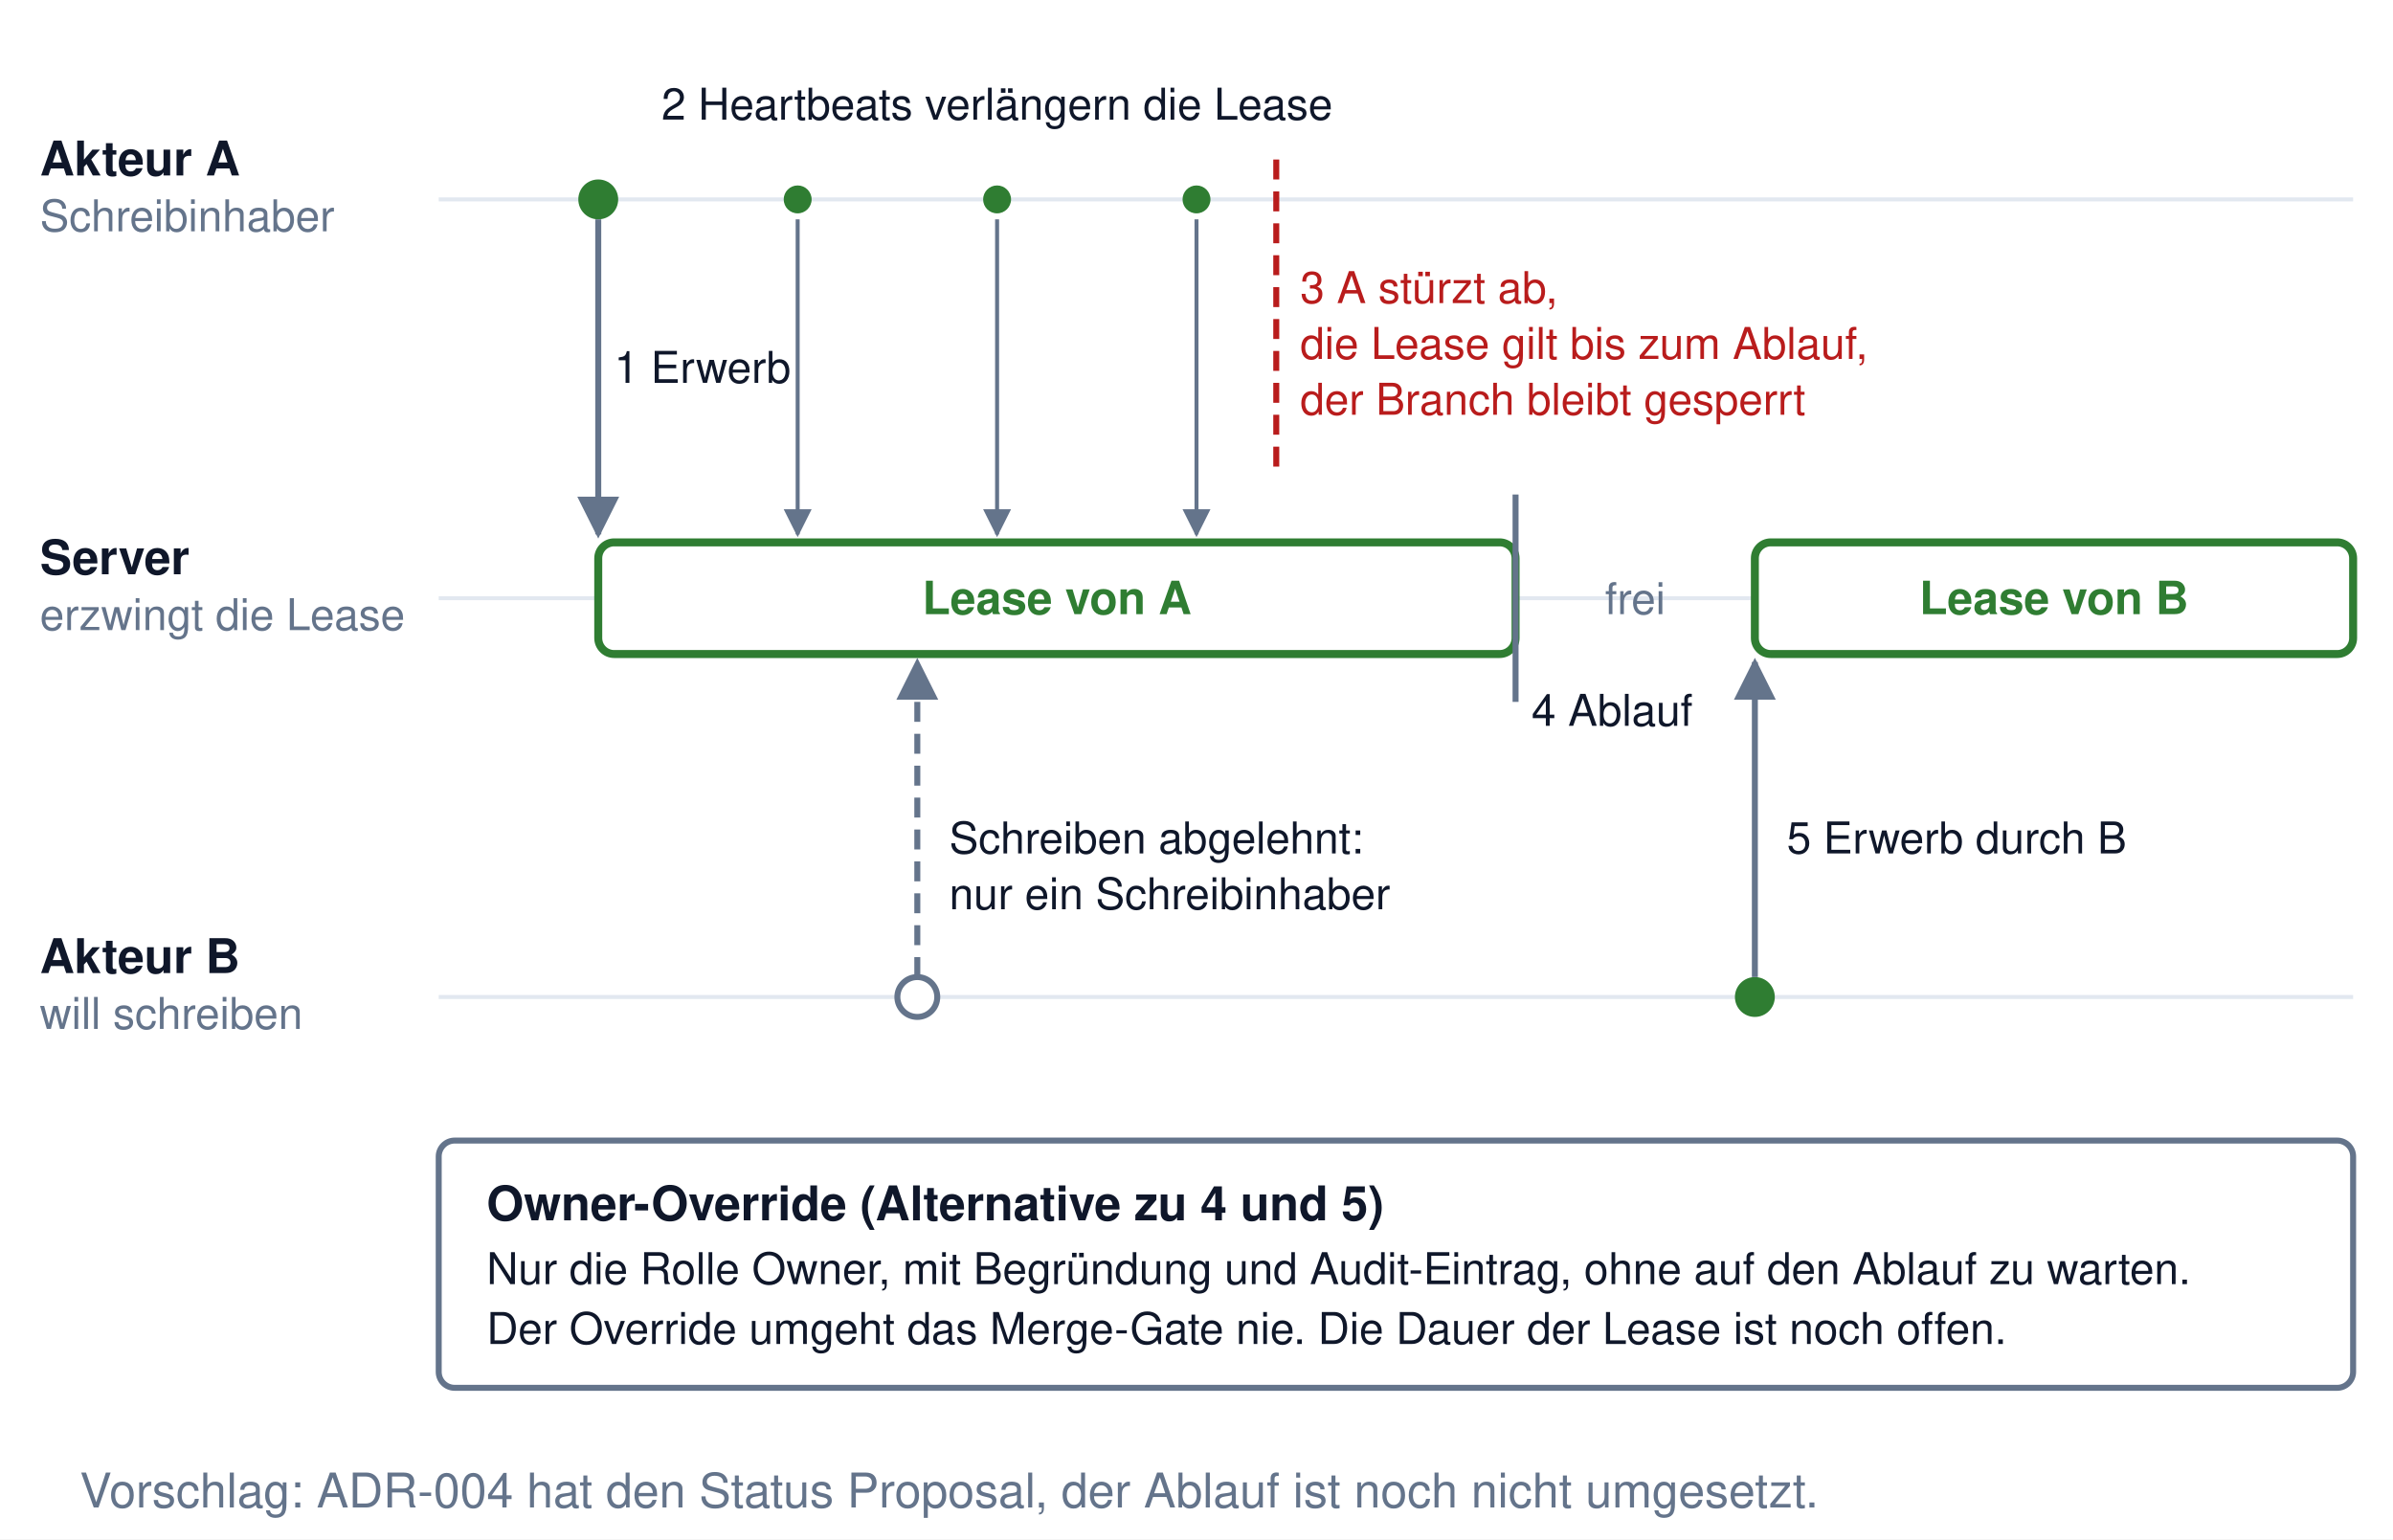
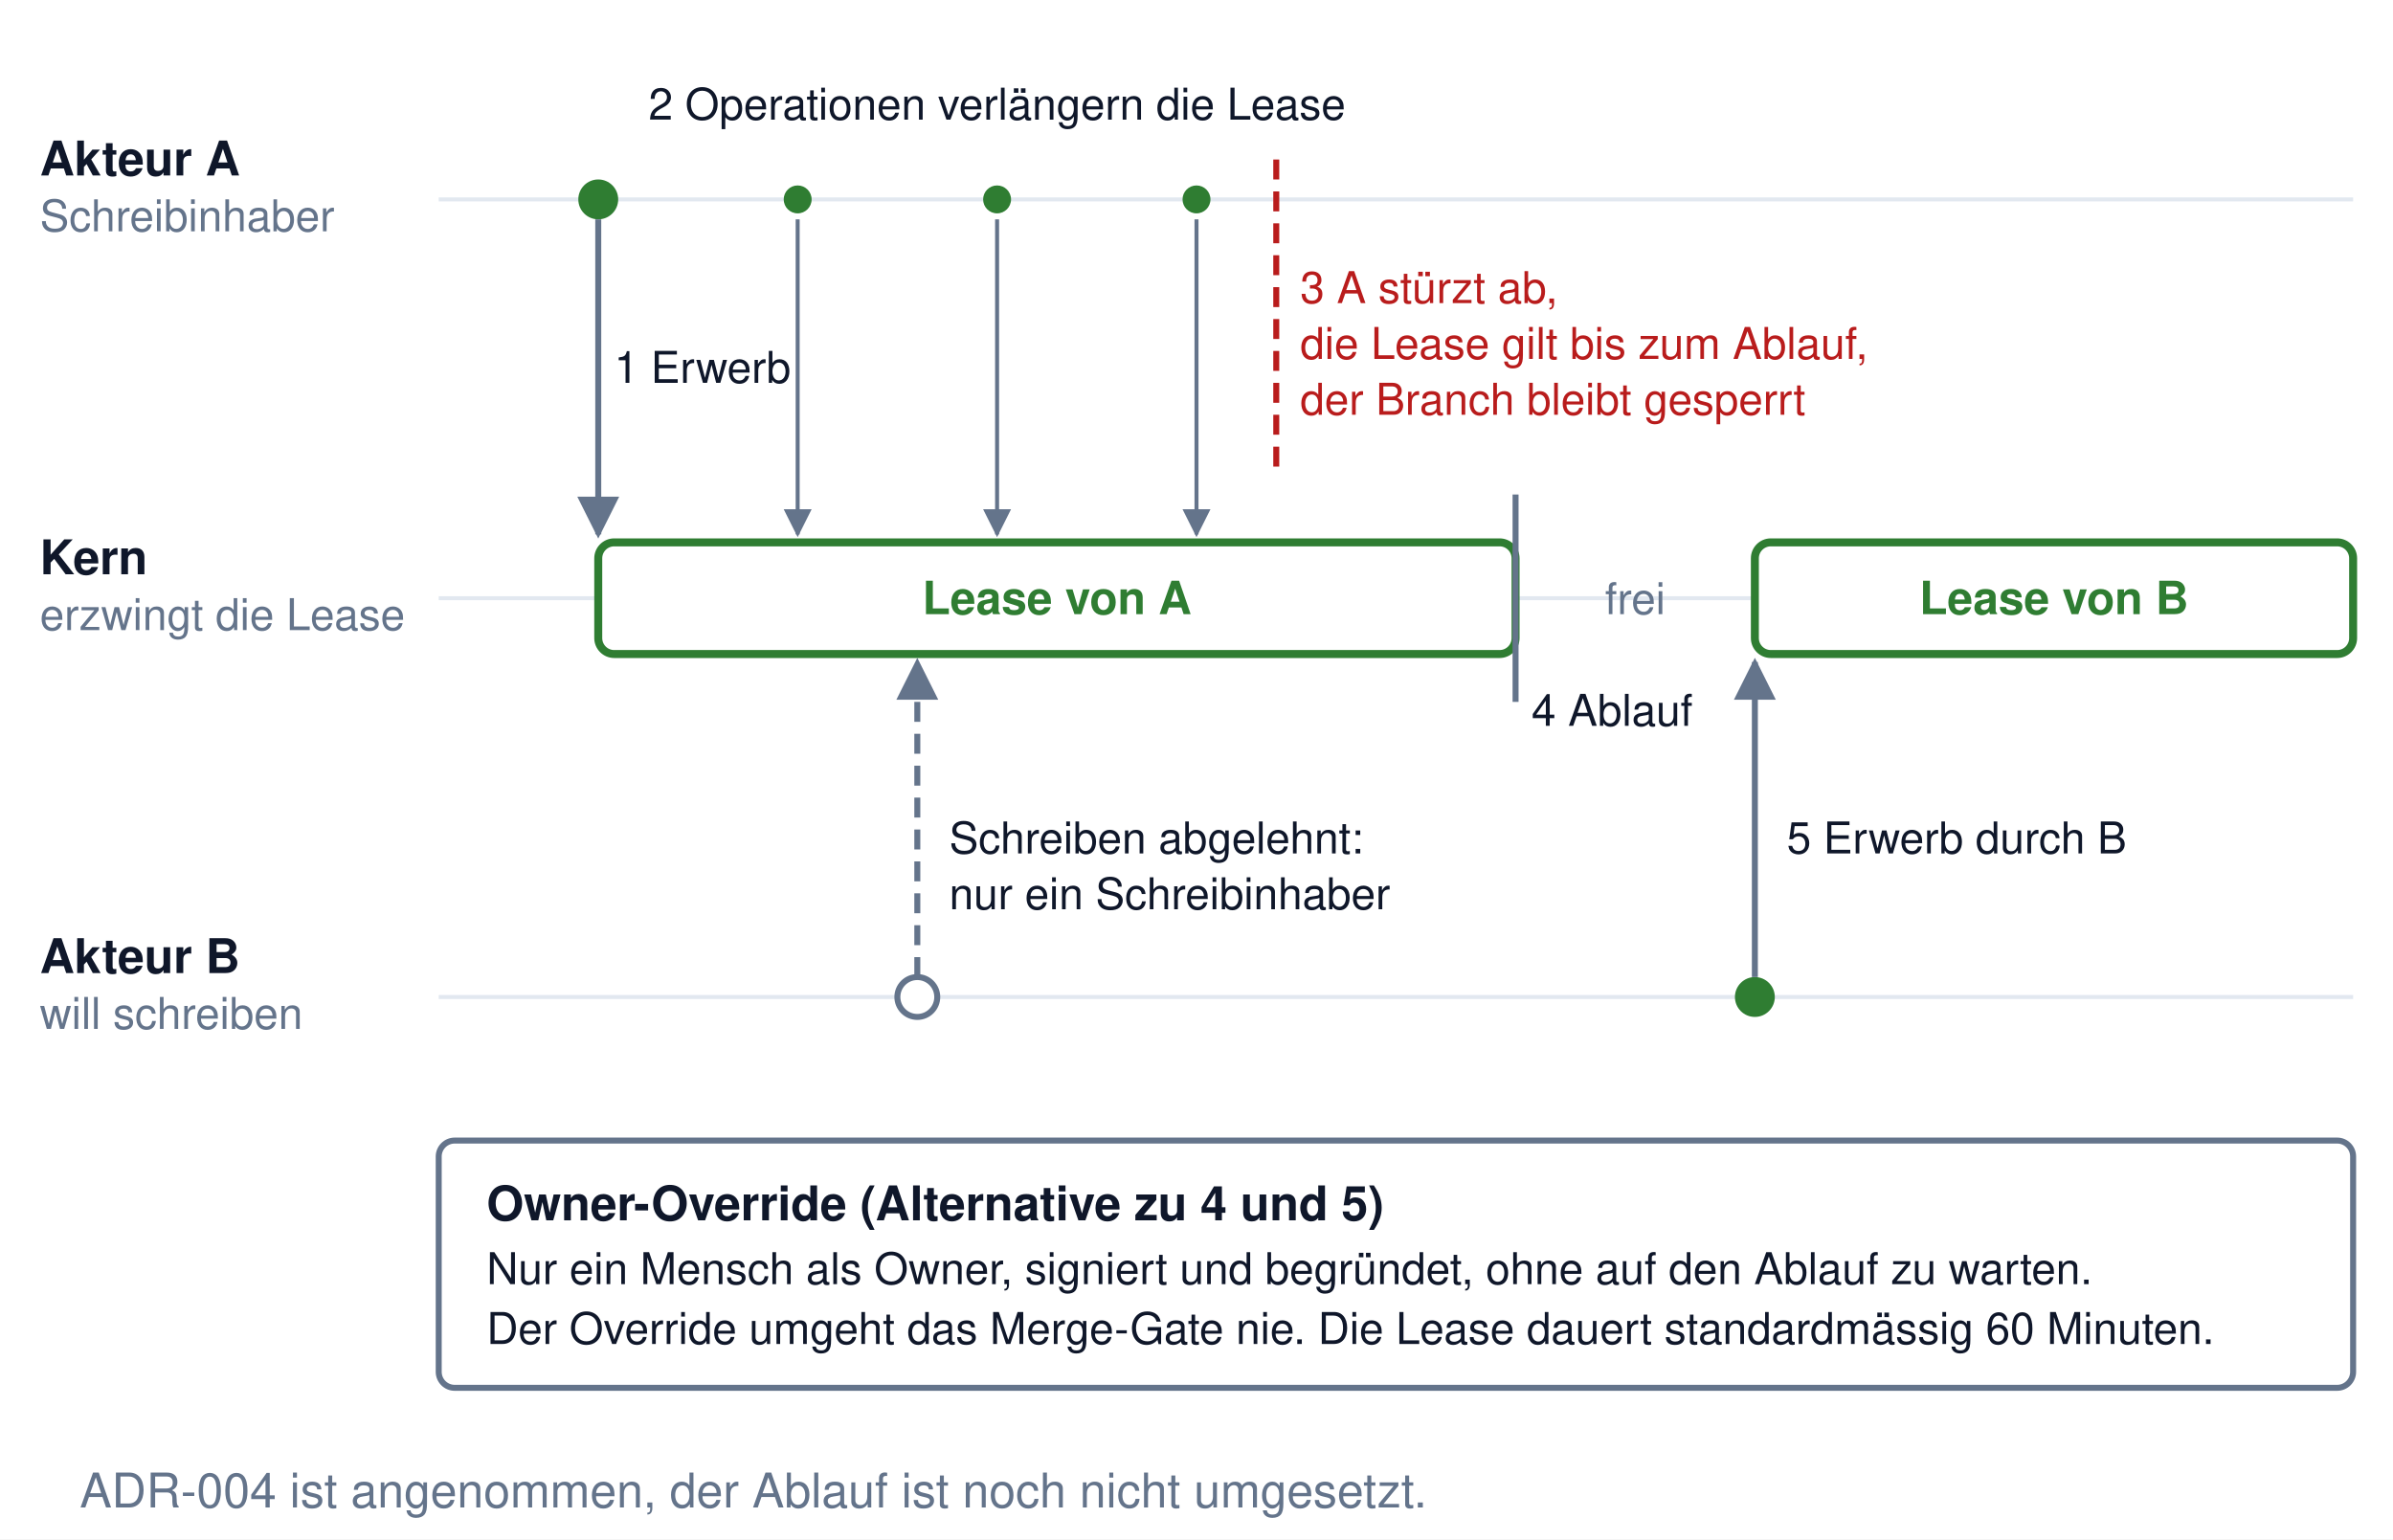
<svg xmlns="http://www.w3.org/2000/svg" viewBox="0 0 600 386" font-family="Helvetica, Arial, sans-serif">
  <defs>
    <marker id="arrow" viewBox="0 0 10 10" refX="9" refY="5" markerWidth="7" markerHeight="7" orient="auto">
      <path d="M0,0 L10,5 L0,10 z" fill="#64748B" />
    </marker>
  </defs>
  <rect x="0" y="0" width="600" height="386" fill="#FFFFFF" />
  <g font-size="12" font-weight="bold" fill="#0F172A">
    <text x="10" y="44">Akteur A</text>
-     <text x="10" y="144">Server</text>
+     <text x="10" y="144">Kern</text>
    <text x="10" y="244">Akteur B</text>
  </g>
  <g font-size="11" fill="#64748B">
    <text x="10" y="58">Schreibinhaber</text>
    <text x="10" y="158">erzwingt die Lease</text>
    <text x="10" y="258">will schreiben</text>
  </g>
  <g stroke="#E2E8F0" stroke-width="1">
    <line x1="110" y1="50" x2="590" y2="50" />
    <line x1="110" y1="150" x2="590" y2="150" />
    <line x1="110" y1="250" x2="590" y2="250" />
  </g>
  <rect x="150" y="136" width="230" height="28" rx="4" fill="#FFFFFF" stroke="#2F7D32" stroke-width="2" />
  <text x="265" y="154" text-anchor="middle" font-size="11.5" font-weight="bold" fill="#2F7D32">Lease von A</text>
  <rect x="440" y="136" width="150" height="28" rx="4" fill="#FFFFFF" stroke="#2F7D32" stroke-width="2" />
  <text x="515" y="154" text-anchor="middle" font-size="11.5" font-weight="bold" fill="#2F7D32">Lease von B</text>
  <text x="410" y="154" text-anchor="middle" font-size="11" fill="#64748B">frei</text>
  <circle cx="150" cy="50" r="5" fill="#2F7D32" />
  <line x1="150" y1="55" x2="150" y2="134" stroke="#64748B" stroke-width="1.5" marker-end="url(#arrow)" />
  <text x="154" y="96" font-size="11" fill="#0F172A">1 Erwerb</text>
  <g fill="#2F7D32">
    <circle cx="200" cy="50" r="3.5" />
    <circle cx="250" cy="50" r="3.5" />
    <circle cx="300" cy="50" r="3.5" />
  </g>
  <g stroke="#64748B" stroke-width="1" marker-end="url(#arrow)">
    <line x1="200" y1="55" x2="200" y2="134" />
    <line x1="250" y1="55" x2="250" y2="134" />
    <line x1="300" y1="55" x2="300" y2="134" />
  </g>
-   <text x="250" y="30" text-anchor="middle" font-size="11" fill="#0F172A">2 Heartbeats verlängern die Lease</text>
+   <text x="250" y="30" text-anchor="middle" font-size="11" fill="#0F172A">2 Operationen verlängern die Lease</text>
  <line x1="320" y1="40" x2="320" y2="120" stroke="#B91C1C" stroke-width="1.5" stroke-dasharray="5 3" />
  <text x="326" y="76" font-size="11" fill="#B91C1C">3 A stürzt ab,</text>
  <text x="326" y="90" font-size="11" fill="#B91C1C">die Lease gilt bis zum Ablauf,</text>
  <text x="326" y="104" font-size="11" fill="#B91C1C">der Branch bleibt gesperrt</text>
  <line x1="380" y1="124" x2="380" y2="176" stroke="#64748B" stroke-width="1.5" />
  <text x="384" y="182" font-size="11" fill="#0F172A">4 Ablauf</text>
  <circle cx="230" cy="250" r="5" fill="#FFFFFF" stroke="#64748B" stroke-width="1.5" />
  <line x1="230" y1="245" x2="230" y2="166" stroke="#64748B" stroke-width="1.5" stroke-dasharray="5 3" marker-end="url(#arrow)" />
  <text x="238" y="214" font-size="11" fill="#0F172A">Schreiben abgelehnt:</text>
  <text x="238" y="228" font-size="11" fill="#0F172A">nur ein Schreibinhaber</text>
  <circle cx="440" cy="250" r="5" fill="#2F7D32" />
  <line x1="440" y1="245" x2="440" y2="166" stroke="#64748B" stroke-width="1.5" marker-end="url(#arrow)" />
  <text x="448" y="214" font-size="11" fill="#0F172A">5 Erwerb durch B</text>
  <rect x="110" y="286" width="480" height="62" rx="4" fill="#FFFFFF" stroke="#64748B" stroke-width="1.5" />
  <text x="122" y="306" font-size="12" font-weight="bold" fill="#0F172A">Owner-Override (Alternative zu 4 und 5)</text>
-   <text x="122" y="322" font-size="11" fill="#0F172A">Nur die Rolle Owner, mit Begründung und Audit-Eintrag, ohne auf den Ablauf zu warten.</text>
-   <text x="122" y="337" font-size="11" fill="#0F172A">Der Override umgeht das Merge-Gate nie. Die Dauer der Lease ist noch offen.</text>
-   <text x="20" y="378" font-size="12" fill="#64748B">Vorschlag: ADR-004 hat den Status Proposal, der Ablauf ist noch nicht umgesetzt.</text>
+   <text x="122" y="322" font-size="11" fill="#0F172A">Nur ein Mensch als Owner, signiert und begründet, ohne auf den Ablauf zu warten.</text>
+   <text x="122" y="337" font-size="11" fill="#0F172A">Der Override umgeht das Merge-Gate nie. Die Lease dauert standardmässig 60 Minuten.</text>
+   <text x="20" y="378" font-size="12" fill="#64748B">ADR-004 ist angenommen, der Ablauf ist noch nicht umgesetzt.</text>
</svg>
